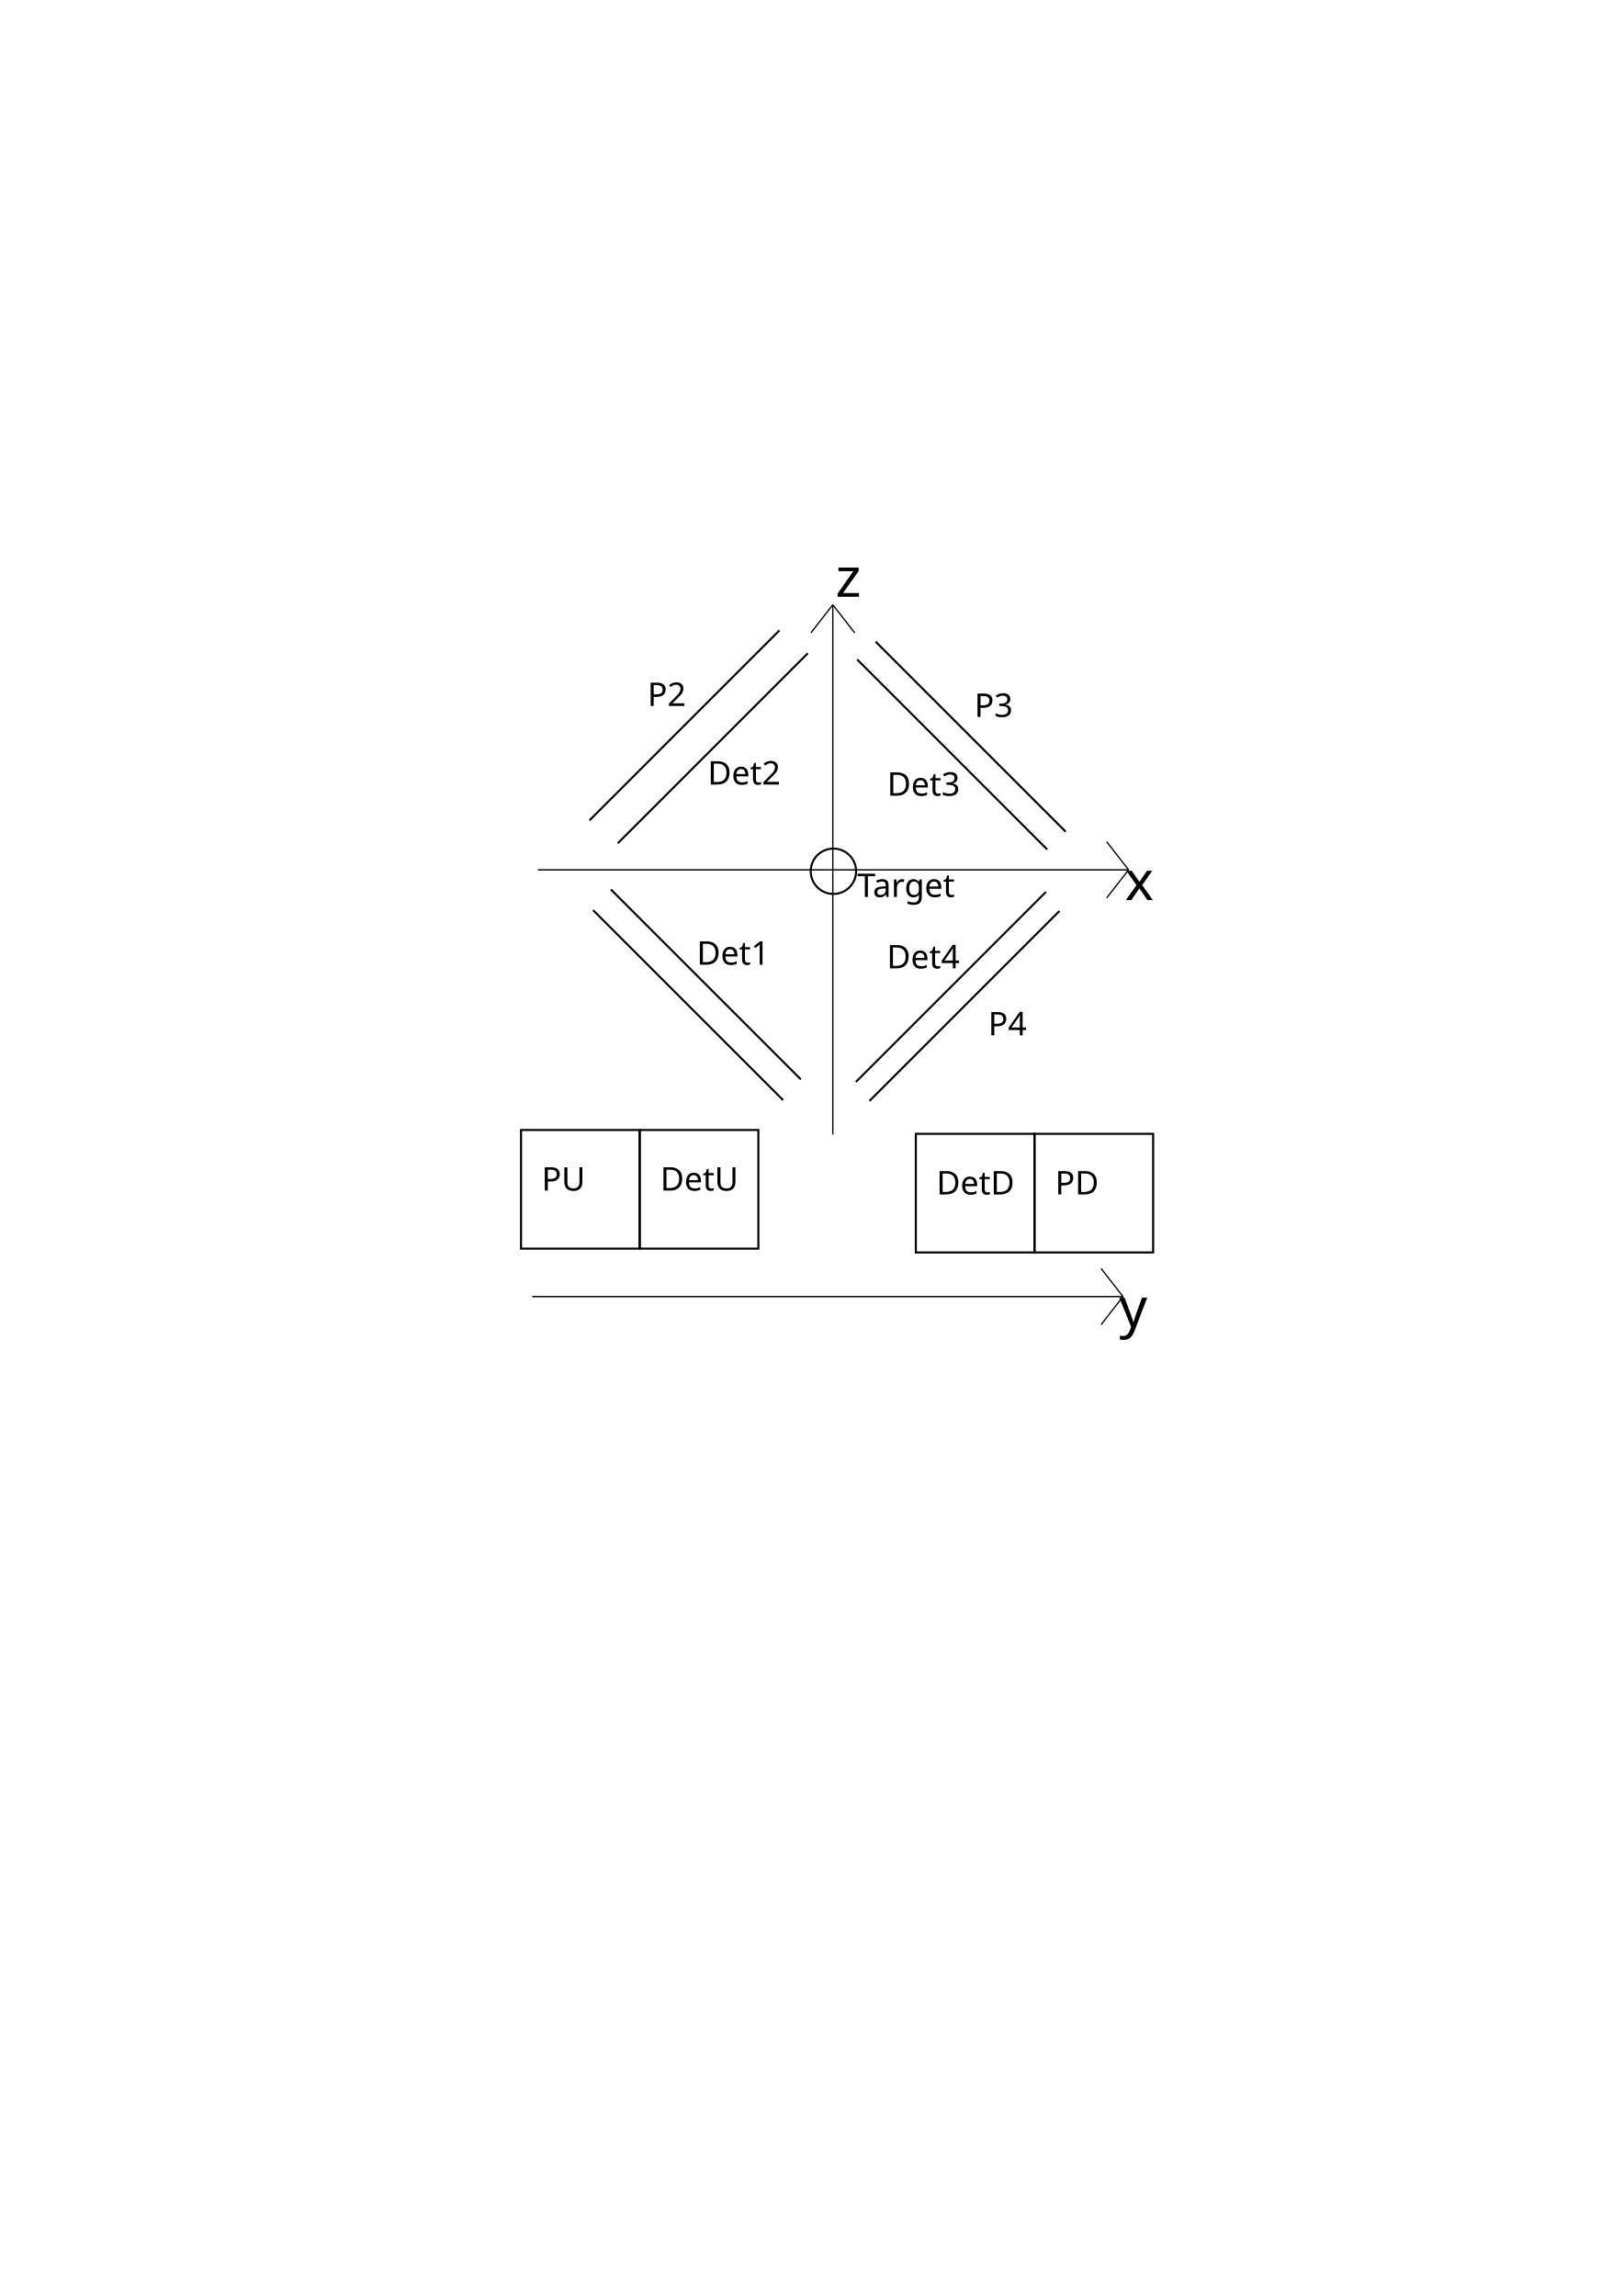
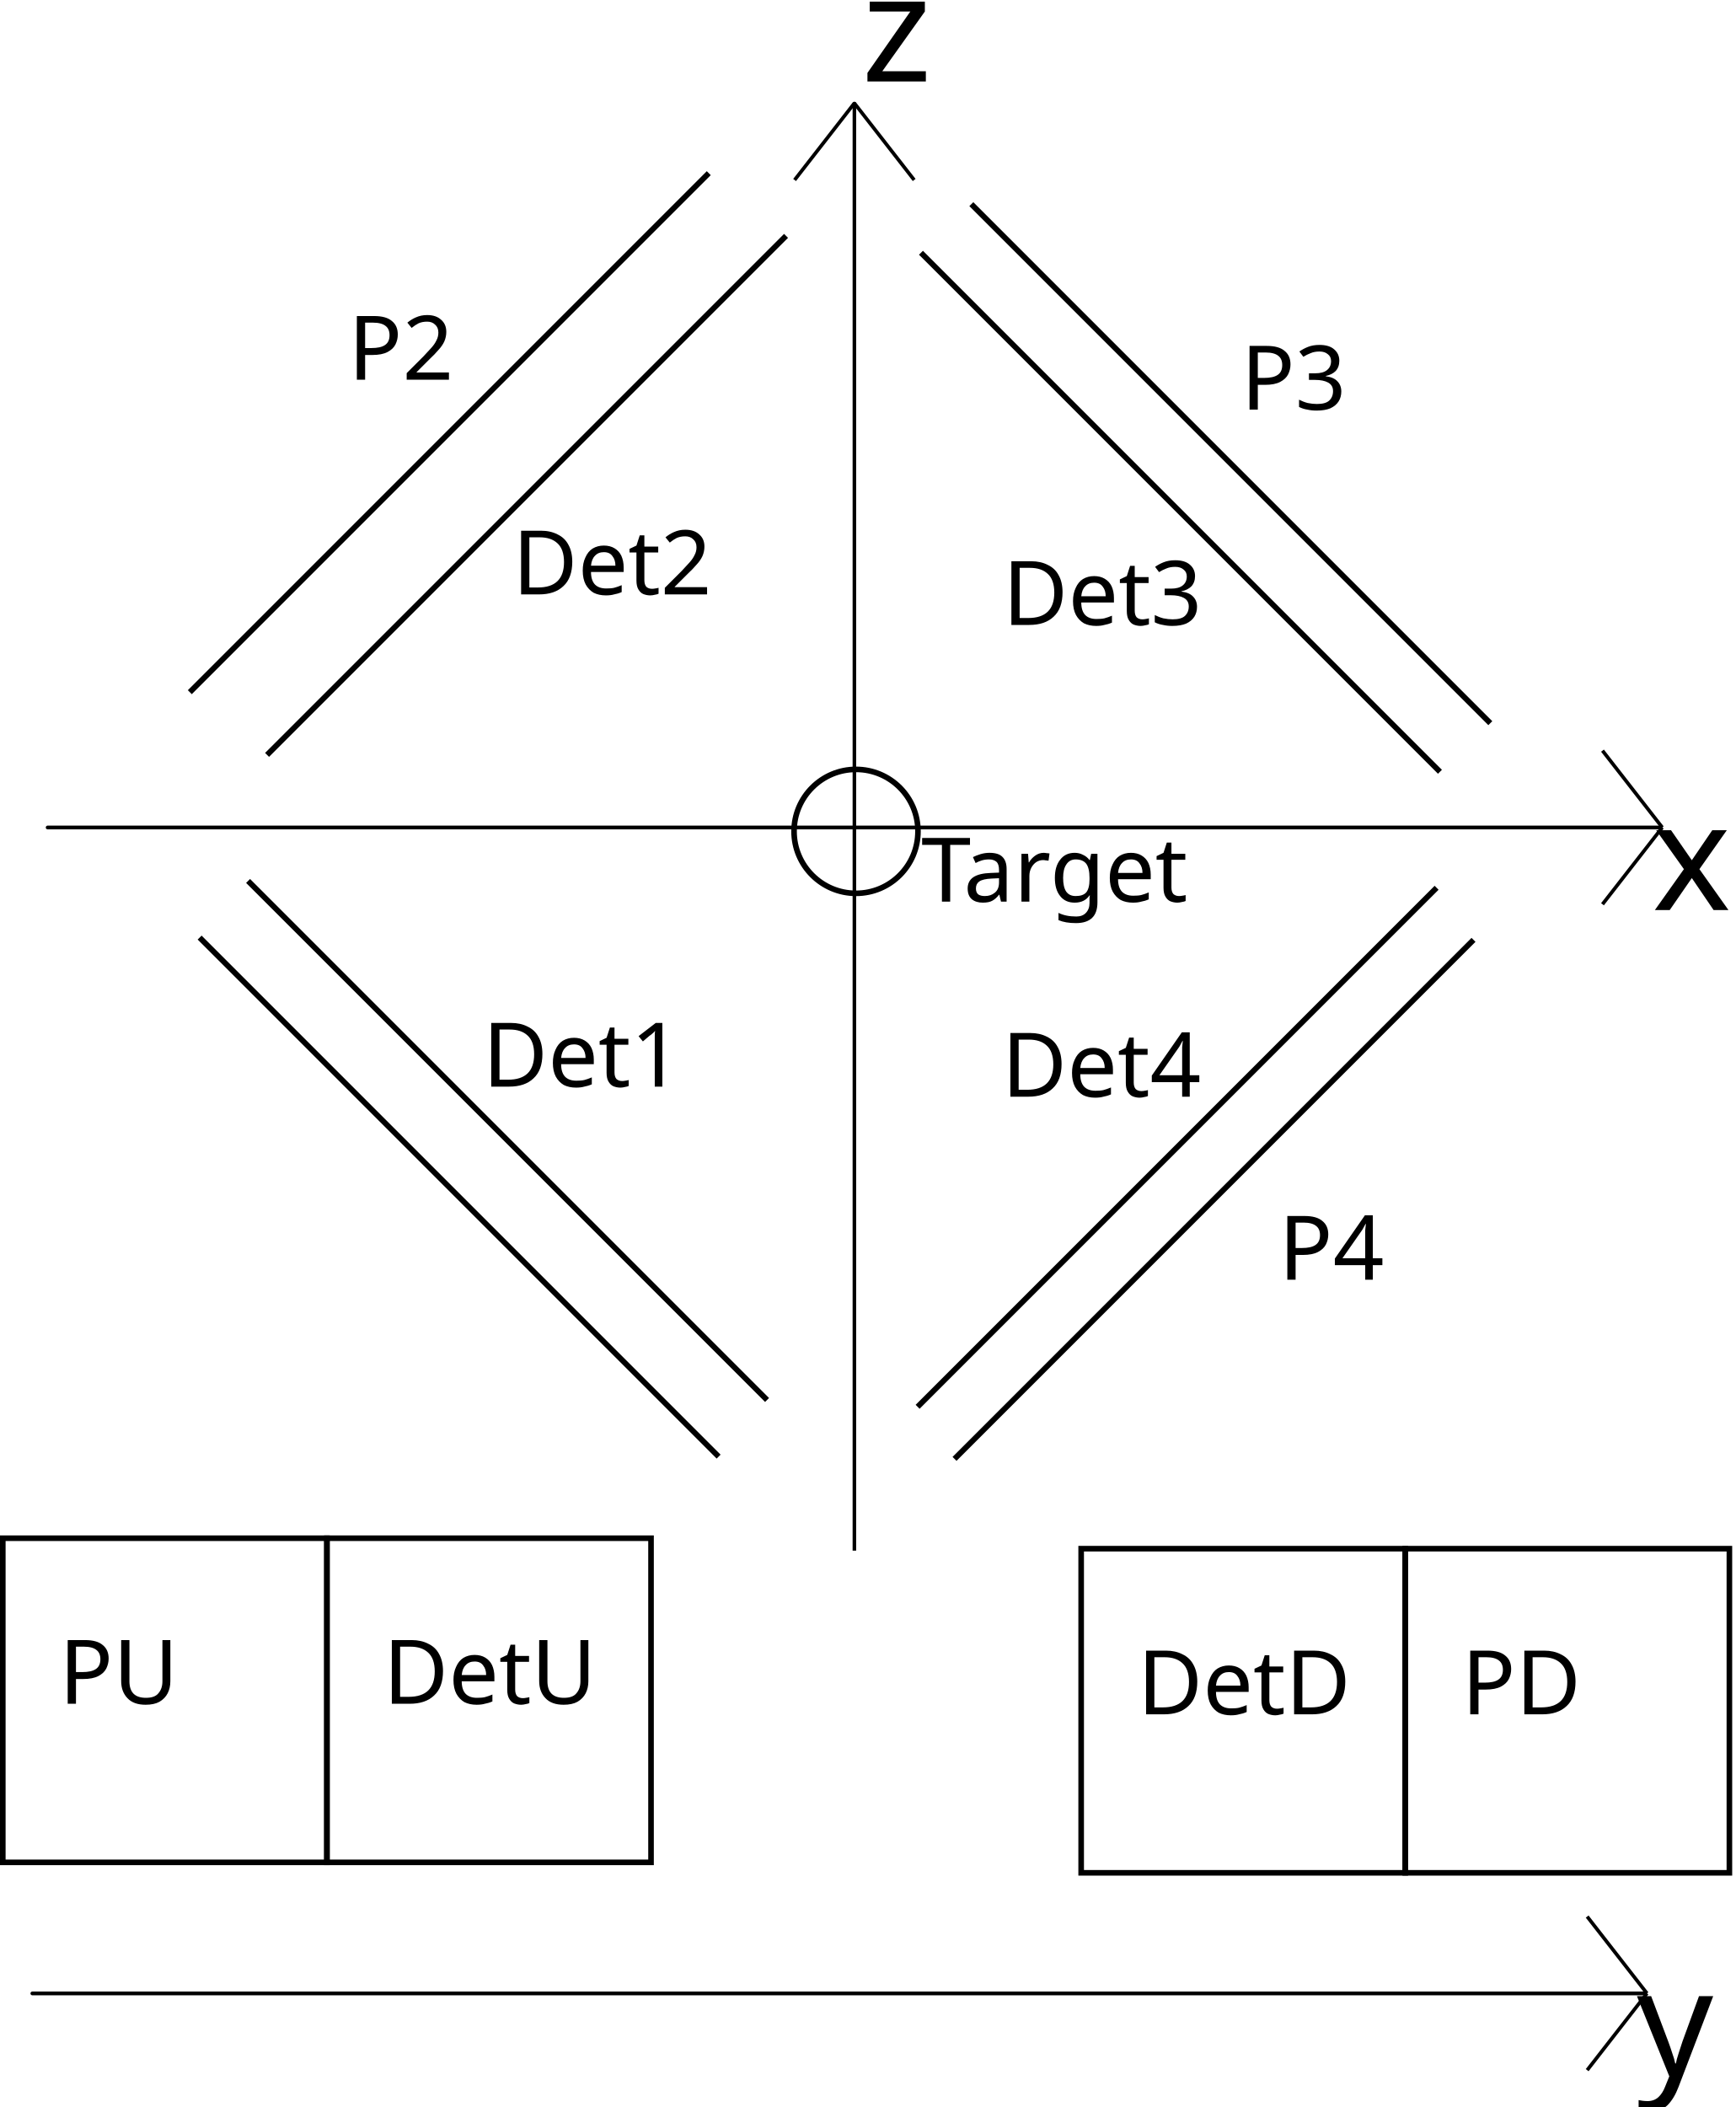
- <svg xmlns="http://www.w3.org/2000/svg" width="210mm" height="297mm" viewBox="0 0 210 297" version="1.1" id="svg8">
+ <svg xmlns="http://www.w3.org/2000/svg" width="82.18mm" height="99.758mm" viewBox="0 0 82.18 99.758" version="1.1" id="svg8">
  <defs id="defs2">
    <rect x="89.668" y="144.139" width="6.574" height="9.074" id="rect153" />
    <linearGradient id="linearGradient978">
      <stop style="stop-color:#000000;stop-opacity:1;" offset="0" id="stop976" />
    </linearGradient>
  </defs>
-   <g id="layer1">
+   <g id="layer1" transform="translate(-67.25449,-73.34149)">
    <path style="fill:none;stroke:#000000;stroke-width:0.177px;stroke-linecap:butt;stroke-linejoin:miter;stroke-opacity:1" d="m 145.96,112.52 c -76.798,0 -76.464,0 -76.464,0" id="path10" />
    <path style="fill:none;stroke:#000000;stroke-width:0.168px;stroke-linecap:butt;stroke-linejoin:miter;stroke-opacity:1" d="m 107.71,146.759 c 0,-68.832 0,-68.532 0,-68.532" id="path10-5" />
    <path style="fill:none;stroke:#000000;stroke-width:0.265px;stroke-linecap:butt;stroke-linejoin:miter;stroke-opacity:1" d="m 79.001,115.051 c 24.574,24.574 24.574,24.574 24.574,24.574" id="path57" />
    <path style="fill:none;stroke:#000000;stroke-width:0.265px;stroke-linecap:butt;stroke-linejoin:miter;stroke-opacity:1" d="m 110.863,85.308 c 24.574,24.574 24.574,24.574 24.574,24.574" id="path57-3" />
    <path style="fill:none;stroke:#000000;stroke-width:0.265px;stroke-linecap:butt;stroke-linejoin:miter;stroke-opacity:1" d="M 104.474,84.509 C 79.9,109.083 79.9,109.083 79.9,109.083" id="path57-5" />
    <path style="fill:none;stroke:#000000;stroke-width:0.265px;stroke-linecap:butt;stroke-linejoin:miter;stroke-opacity:1" d="m 135.278,115.374 c -24.574,24.574 -24.574,24.574 -24.574,24.574" id="path57-6" />
    <text xml:space="preserve" style="font-style:normal;font-weight:normal;font-size:7.056px;line-height:1.5;font-family:sans-serif;fill:#000000;fill-opacity:1;stroke:none;stroke-width:0.265" x="108.047" y="77.2" id="text107">
      <tspan id="tspan105" x="108.047" y="77.2" style="font-weight:normal;font-size:7.056px;stroke-width:0.265">z</tspan>
    </text>
    <path style="fill:none;stroke:#000000;stroke-width:0.168px;stroke-linecap:butt;stroke-linejoin:miter;stroke-opacity:1" d="m 143.133,116.154 c 2.831,-3.636 2.831,-3.636 2.831,-3.636" id="path109-9" />
    <text xml:space="preserve" style="font-style:normal;font-weight:normal;font-size:10.583px;line-height:1.5;font-family:sans-serif;fill:#000000;fill-opacity:1;stroke:none;stroke-width:0.265" x="145.489" y="116.43" id="text128">
      <tspan id="tspan126" x="145.489" y="116.43" style="font-size:7.056px;stroke-width:0.265">x</tspan>
    </text>
    <text xml:space="preserve" style="font-size:4.233px;line-height:1;font-family:sans-serif;stroke-width:0.265" x="146.33" y="156.787" id="text93">
-       <tspan id="tspan91" x="146.33" y="156.787" style="stroke-width:0.265" />
+       <tspan id="tspan91" x="146.33" y="160.003" style="stroke-width:0.265" />
    </text>
    <text xml:space="preserve" style="font-size:4.233px;line-height:1;font-family:sans-serif;stroke-width:0.265" x="90.111" y="124.79" id="text2926-6-5">
      <tspan x="90.111" y="124.79" style="stroke-width:0.265" id="tspan2930-5-2">Det1</tspan>
      <tspan x="90.111" y="129.024" style="stroke-width:0.265" id="tspan2991" />
      <tspan x="90.111" y="133.257" style="stroke-width:0.265" id="tspan2928-3-9" />
    </text>
    <text xml:space="preserve" style="font-size:4.233px;line-height:1;font-family:sans-serif;stroke-width:0.265" x="91.522" y="101.484" id="text2926-6-1">
      <tspan x="91.522" y="101.484" style="stroke-width:0.265" id="tspan2930-5-7">Det2</tspan>
      <tspan x="91.522" y="105.717" style="stroke-width:0.265" id="tspan2928-3-0" />
    </text>
    <text xml:space="preserve" style="font-size:4.233px;line-height:1;font-family:sans-serif;stroke-width:0.265" x="114.739" y="102.928" id="text2926-6-9">
      <tspan id="tspan2924-7-3" x="114.739" y="102.928" style="stroke-width:0.265">Det3</tspan>
      <tspan x="114.739" y="107.161" style="stroke-width:0.265" id="tspan2930-5-6" />
      <tspan x="114.739" y="111.394" style="stroke-width:0.265" id="tspan2928-3-06" />
    </text>
    <text xml:space="preserve" style="font-size:4.233px;line-height:1;font-family:sans-serif;stroke-width:0.265" x="114.69" y="125.262" id="text2926-6-2">
      <tspan id="tspan2924-7-6" x="114.69" y="125.262" style="stroke-width:0.265">Det4</tspan>
      <tspan x="114.69" y="129.495" style="stroke-width:0.265" id="tspan2930-5-1" />
      <tspan x="114.69" y="133.729" style="stroke-width:0.265" id="tspan2928-3-8" />
    </text>
    <text xml:space="preserve" style="font-size:4.233px;line-height:1;font-family:sans-serif;stroke-width:0.265" x="41.581" y="246.885" id="text3076">
-       <tspan x="41.581" y="246.885" style="stroke-width:0.265" id="tspan3078" />
+       <tspan x="41.581" y="250.101" style="stroke-width:0.265" id="tspan3078" />
    </text>
    <path style="fill:none;stroke:#000000;stroke-width:0.265px;stroke-linecap:butt;stroke-linejoin:miter;stroke-opacity:1" d="M 100.815,81.54 C 76.242,106.114 76.242,106.114 76.242,106.114" id="path57-5-6" />
    <path style="fill:none;stroke:#000000;stroke-width:0.265px;stroke-linecap:butt;stroke-linejoin:miter;stroke-opacity:1" d="m 113.248,83.007 c 24.574,24.574 24.574,24.574 24.574,24.574" id="path57-3-1" />
    <path style="fill:none;stroke:#000000;stroke-width:0.265px;stroke-linecap:butt;stroke-linejoin:miter;stroke-opacity:1" d="m 137.026,117.84 c -24.574,24.574 -24.574,24.574 -24.574,24.574" id="path57-6-2" />
    <path style="fill:none;stroke:#000000;stroke-width:0.265px;stroke-linecap:butt;stroke-linejoin:miter;stroke-opacity:1" d="m 76.707,117.732 c 24.574,24.574 24.574,24.574 24.574,24.574" id="path57-9" />
    <text xml:space="preserve" style="font-size:4.233px;line-height:1;font-family:sans-serif;stroke-width:0.265" x="51.792" y="159.348" id="text2926-6-5-3">
-       <tspan x="51.792" y="159.348" style="stroke-width:0.265" id="tspan2928-3-9-4" />
+       <tspan x="51.792" y="162.564" style="stroke-width:0.265" id="tspan2928-3-9-4" />
    </text>
    <text xml:space="preserve" style="font-size:4.233px;line-height:1;font-family:sans-serif;stroke-width:0.265" x="83.748" y="91.324" id="text2926-6-5-3-7">
      <tspan x="83.748" y="91.324" style="stroke-width:0.265" id="tspan2930-5-2-1-8">P2</tspan>
      <tspan x="83.748" y="95.557" style="stroke-width:0.265" id="tspan2991-9-4" />
      <tspan x="83.748" y="99.79" style="stroke-width:0.265" id="tspan2928-3-9-4-5" />
    </text>
    <text xml:space="preserve" style="font-size:4.233px;line-height:1;font-family:sans-serif;stroke-width:0.265" x="126.017" y="92.736" id="text2926-6-5-3-0">
      <tspan x="126.017" y="92.736" style="stroke-width:0.265" id="tspan2930-5-2-1-3">P3</tspan>
      <tspan x="126.017" y="96.969" style="stroke-width:0.265" id="tspan2991-9-6" />
      <tspan x="126.017" y="101.202" style="stroke-width:0.265" id="tspan2928-3-9-4-1" />
    </text>
    <text xml:space="preserve" style="font-size:4.233px;line-height:1;font-family:sans-serif;stroke-width:0.265" x="127.803" y="133.926" id="text2926-6-5-3-06">
      <tspan x="127.803" y="133.926" style="stroke-width:0.265" id="tspan2930-5-2-1-32">P4</tspan>
      <tspan x="127.803" y="138.159" style="stroke-width:0.265" id="tspan2991-9-0" />
      <tspan x="127.803" y="142.392" style="stroke-width:0.265" id="tspan2928-3-9-4-6" />
    </text>
    <text xml:space="preserve" style="font-size:4.233px;line-height:1;font-family:sans-serif;stroke-width:0.265" x="85.254" y="130.999" id="text101">
-       <tspan id="tspan99" x="85.254" y="130.999" style="stroke-width:0.265" />
+       <tspan id="tspan99" x="85.254" y="134.216" style="stroke-width:0.265" />
    </text>
    <text xml:space="preserve" style="font-size:4.233px;line-height:1;font-family:sans-serif;stroke-width:0.265" x="85.955" y="105.29" id="text101-3">
-       <tspan id="tspan99-6" x="85.955" y="105.29" style="stroke-width:0.265" />
+       <tspan id="tspan99-6" x="85.955" y="108.507" style="stroke-width:0.265" />
    </text>
    <text xml:space="preserve" style="font-size:4.233px;line-height:1;font-family:sans-serif;stroke-width:0.265" x="118.583" y="104.185" id="text101-7">
-       <tspan id="tspan99-5" x="118.583" y="104.185" style="stroke-width:0.265" />
+       <tspan id="tspan99-5" x="118.583" y="107.402" style="stroke-width:0.265" />
    </text>
    <text xml:space="preserve" style="font-size:4.233px;line-height:1;font-family:sans-serif;stroke-width:0.265" x="116.537" y="130.623" id="text101-35">
-       <tspan id="tspan99-62" x="116.537" y="130.623" style="stroke-width:0.265" />
+       <tspan id="tspan99-62" x="116.537" y="133.84" style="stroke-width:0.265" />
    </text>
-     <text xml:space="preserve" id="text151" style="line-height:1;font-family:sans-serif;font-size:4.233px;white-space:pre;shape-inside:url(#rect153)" />
+     <text xml:space="preserve" id="text151" style="font-size:4.233px;line-height:1;font-family:sans-serif;white-space:pre;shape-inside:url(#rect153)" />
    <text xml:space="preserve" style="font-size:4.233px;line-height:1;font-family:sans-serif;stroke-width:0.265" x="83.481" y="205.435" id="text101-9">
-       <tspan id="tspan99-1" x="83.481" y="205.435" style="stroke-width:0.265" />
+       <tspan id="tspan99-1" x="83.481" y="208.651" style="stroke-width:0.265" />
    </text>
    <text xml:space="preserve" style="font-size:4.233px;line-height:1;font-family:sans-serif;stroke-width:0.265" x="117.877" y="207.136" id="text101-2">
-       <tspan id="tspan99-7" x="117.877" y="207.136" style="stroke-width:0.265" />
+       <tspan id="tspan99-7" x="117.877" y="210.352" style="stroke-width:0.265" />
    </text>
    <text xml:space="preserve" style="font-size:4.233px;line-height:1;font-family:sans-serif;stroke-width:0.265" x="39.9" y="141.245" id="text101-0">
-       <tspan id="tspan99-9" x="39.9" y="141.245" style="stroke-width:0.265" />
+       <tspan id="tspan99-9" x="39.9" y="144.461" style="stroke-width:0.265" />
    </text>
    <text xml:space="preserve" style="font-size:4.233px;line-height:1;font-family:sans-serif;stroke-width:0.265" x="40.339" y="89.34" id="text101-36">
-       <tspan id="tspan99-0" x="40.339" y="89.34" style="stroke-width:0.265" />
+       <tspan id="tspan99-0" x="40.339" y="92.556" style="stroke-width:0.265" />
    </text>
    <text xml:space="preserve" style="font-size:4.233px;line-height:1;font-family:sans-serif;stroke-width:0.265" x="163.937" y="86.863" id="text101-6">
-       <tspan id="tspan99-2" x="163.937" y="86.863" style="stroke-width:0.265" />
+       <tspan id="tspan99-2" x="163.937" y="90.079" style="stroke-width:0.265" />
    </text>
    <text xml:space="preserve" style="font-size:4.233px;line-height:1;font-family:sans-serif;stroke-width:0.265" x="166.014" y="141.878" id="text101-61">
-       <tspan id="tspan99-8" x="166.014" y="141.878" style="stroke-width:0.265" />
+       <tspan id="tspan99-8" x="166.014" y="145.094" style="stroke-width:0.265" />
    </text>
    <text xml:space="preserve" style="font-size:4.233px;line-height:1;font-family:sans-serif;stroke-width:0.265" x="48.917" y="205.312" id="text101-79">
-       <tspan id="tspan99-20" x="48.917" y="205.312" style="stroke-width:0.265" />
+       <tspan id="tspan99-20" x="48.917" y="208.528" style="stroke-width:0.265" />
    </text>
    <text xml:space="preserve" style="font-size:4.233px;line-height:1;font-family:sans-serif;stroke-width:0.265" x="154.822" y="205.843" id="text101-23">
-       <tspan id="tspan99-75" x="154.822" y="205.843" style="stroke-width:0.265" />
+       <tspan id="tspan99-75" x="154.822" y="209.059" style="stroke-width:0.265" />
    </text>
    <path style="fill:none;stroke:#000000;stroke-width:0.168px;stroke-linecap:butt;stroke-linejoin:miter;stroke-opacity:1" d="m 145.964,112.518 c -2.831,-3.636 -2.831,-3.636 -2.831,-3.636" id="path109-9-3" />
    <path style="fill:none;stroke:#000000;stroke-width:0.168px;stroke-linecap:butt;stroke-linejoin:miter;stroke-opacity:1" d="m 104.879,81.863 c 2.831,-3.636 2.831,-3.636 2.831,-3.636" id="path109-9-6" />
    <path style="fill:none;stroke:#000000;stroke-width:0.168px;stroke-linecap:butt;stroke-linejoin:miter;stroke-opacity:1" d="m 110.541,81.863 c -2.831,-3.636 -2.831,-3.636 -2.831,-3.636" id="path109-9-7" />
    <rect style="fill:none;stroke:#000000;stroke-width:0.265" id="rect88012" width="15.347" height="15.347" x="67.387" y="146.17" />
    <text xml:space="preserve" style="font-size:4.233px;line-height:1;font-family:sans-serif;stroke-width:0.265" x="70.054" y="154.011" id="text89904">
      <tspan id="tspan89902" style="stroke-width:0.265" x="70.054" y="154.011">PU</tspan>
    </text>
    <rect style="fill:none;stroke:#000000;stroke-width:0.265" id="rect88012-5" width="15.347" height="15.347" x="82.734" y="146.17" />
    <text xml:space="preserve" style="font-size:4.233px;line-height:1;font-family:sans-serif;stroke-width:0.265" x="85.401" y="154.011" id="text89904-3">
      <tspan id="tspan89902-5" style="stroke-width:0.265" x="85.401" y="154.011">DetU</tspan>
    </text>
    <rect style="fill:none;stroke:#000000;stroke-width:0.265" id="rect88012-6" width="15.347" height="15.347" x="118.448" y="146.665" />
    <text xml:space="preserve" style="font-size:4.233px;line-height:1;font-family:sans-serif;stroke-width:0.265" x="121.116" y="154.506" id="text89904-2">
      <tspan id="tspan89902-9" style="stroke-width:0.265" x="121.116" y="154.506">DetD</tspan>
    </text>
    <rect style="fill:none;stroke:#000000;stroke-width:0.265" id="rect88012-1" width="15.347" height="15.347" x="133.795" y="146.665" />
    <text xml:space="preserve" style="font-size:4.233px;line-height:1;font-family:sans-serif;stroke-width:0.265" x="136.463" y="154.506" id="text89904-27">
      <tspan id="tspan89902-0" style="stroke-width:0.265" x="136.463" y="154.506">PD</tspan>
    </text>
    <path style="fill:none;stroke:#000000;stroke-width:0.177px;stroke-linecap:butt;stroke-linejoin:miter;stroke-opacity:1" d="m 145.235,167.722 c -76.798,0 -76.464,0 -76.464,0" id="path10-9" />
    <path style="fill:none;stroke:#000000;stroke-width:0.168px;stroke-linecap:butt;stroke-linejoin:miter;stroke-opacity:1" d="m 142.408,171.355 c 2.831,-3.636 2.831,-3.636 2.831,-3.636" id="path109-9-36" />
    <text xml:space="preserve" style="font-style:normal;font-weight:normal;font-size:10.583px;line-height:1.5;font-family:sans-serif;fill:#000000;fill-opacity:1;stroke:none;stroke-width:0.265" x="144.765" y="171.631" id="text128-0">
      <tspan id="tspan126-6" x="144.765" y="171.631" style="font-size:7.056px;stroke-width:0.265">y</tspan>
    </text>
    <path style="fill:none;stroke:#000000;stroke-width:0.168px;stroke-linecap:butt;stroke-linejoin:miter;stroke-opacity:1" d="m 145.239,167.719 c -2.831,-3.636 -2.831,-3.636 -2.831,-3.636" id="path109-9-3-2" />
    <rect style="fill:none;stroke:#000000;stroke-width:0.265" id="rect118886" width="5.868" height="5.868" x="104.853" y="109.769" ry="2.934" />
    <text xml:space="preserve" style="font-size:4.233px;line-height:1;font-family:sans-serif;stroke-width:0.265" x="110.87" y="116.033" id="text120906">
      <tspan id="tspan120904" style="stroke-width:0.265" x="110.87" y="116.033">Target</tspan>
    </text>
  </g>
</svg>
